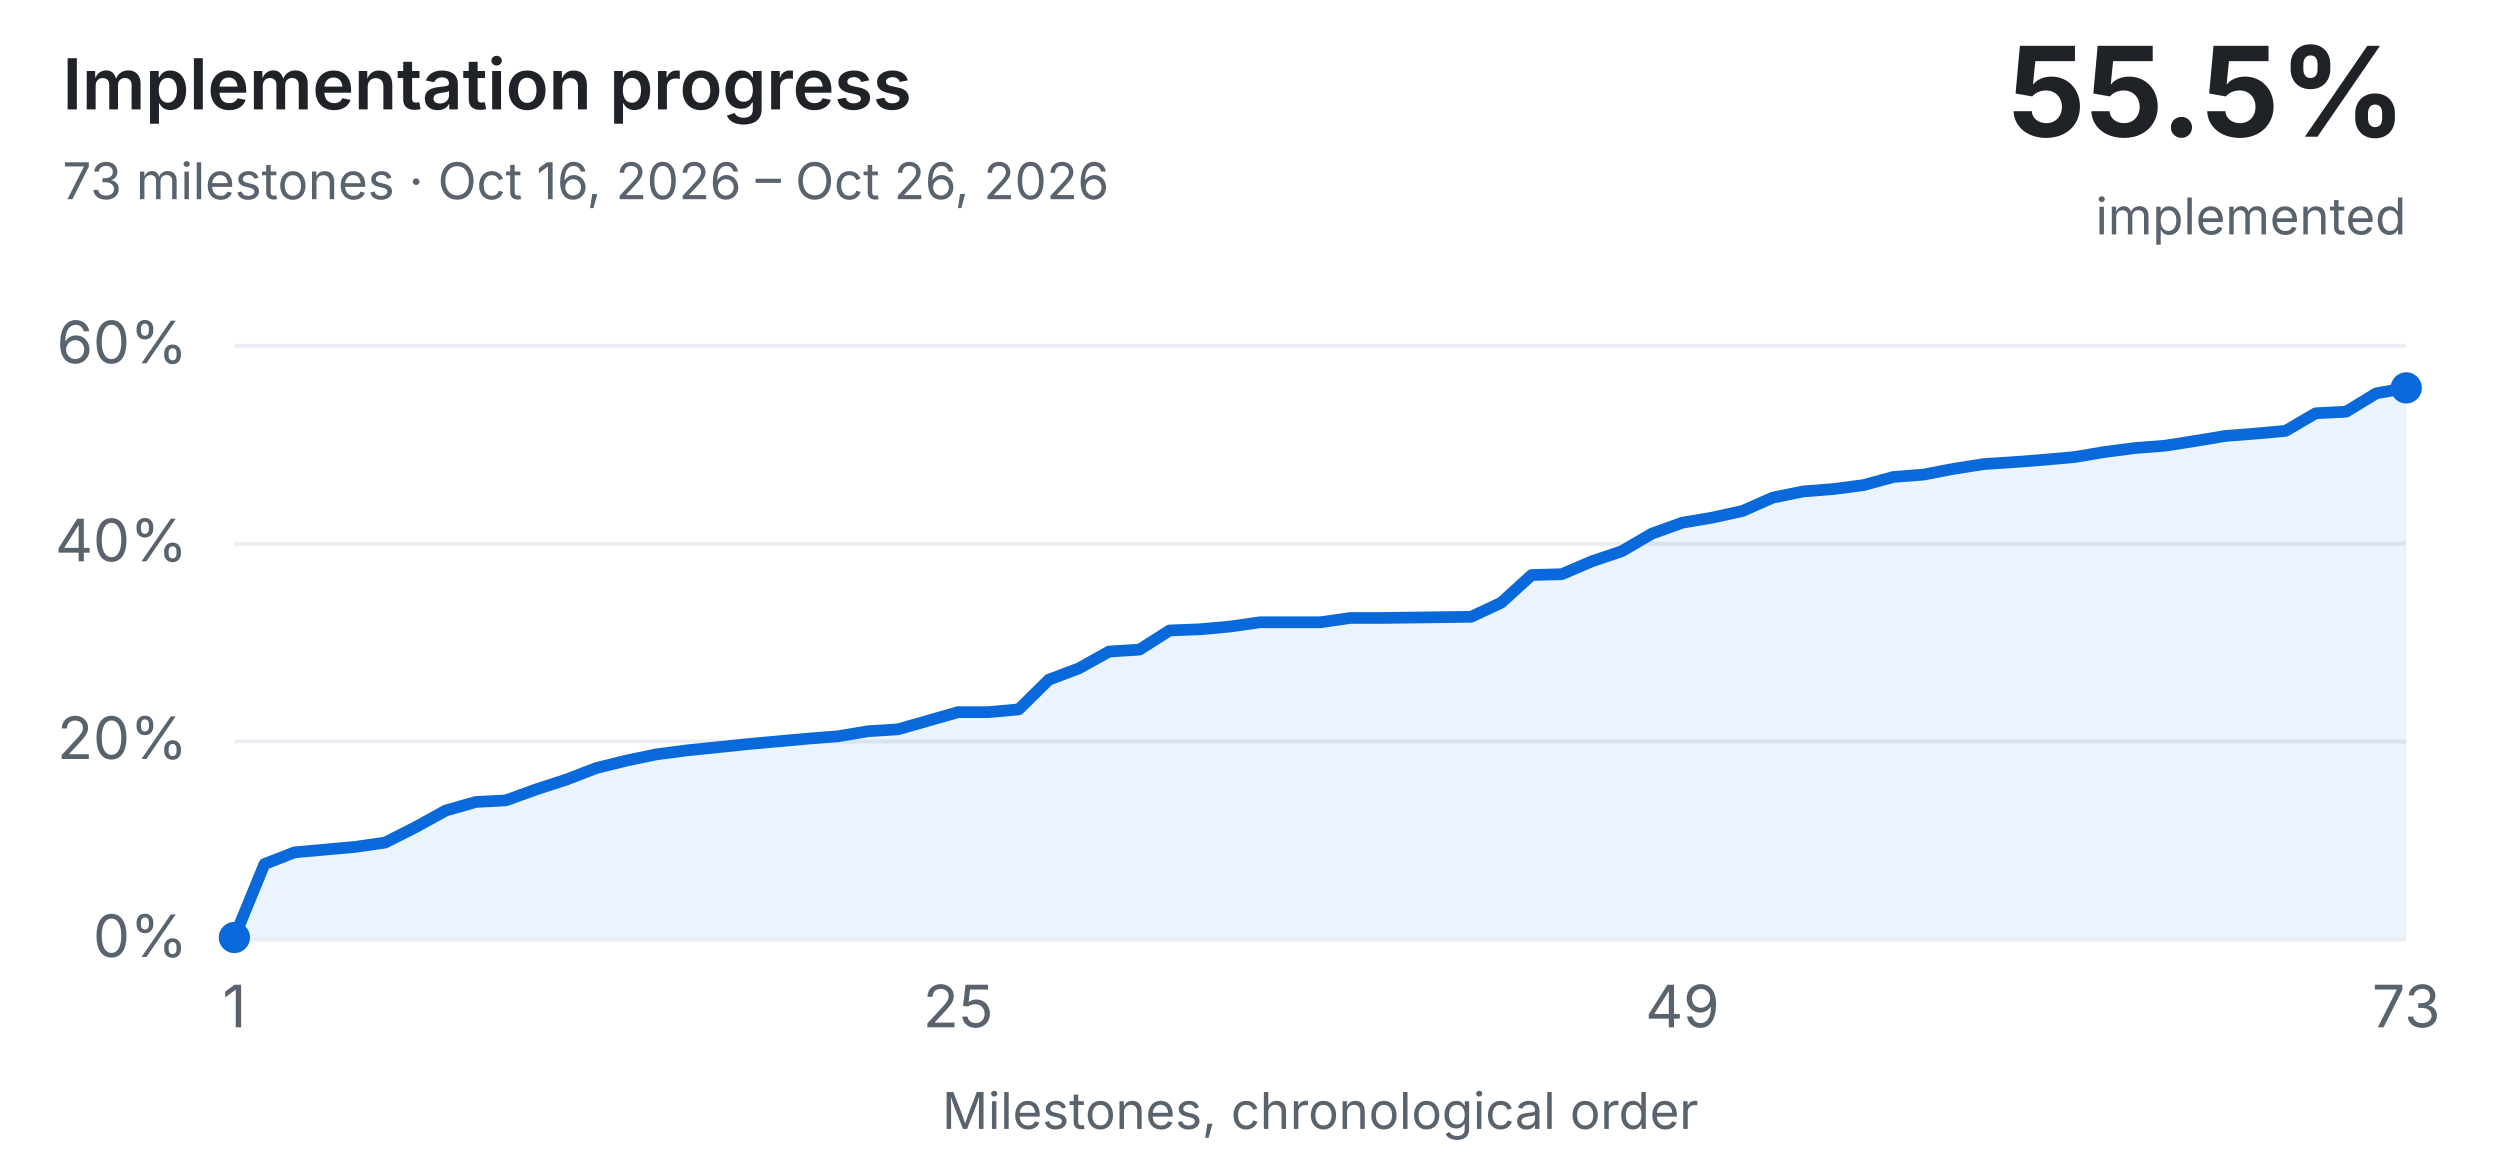
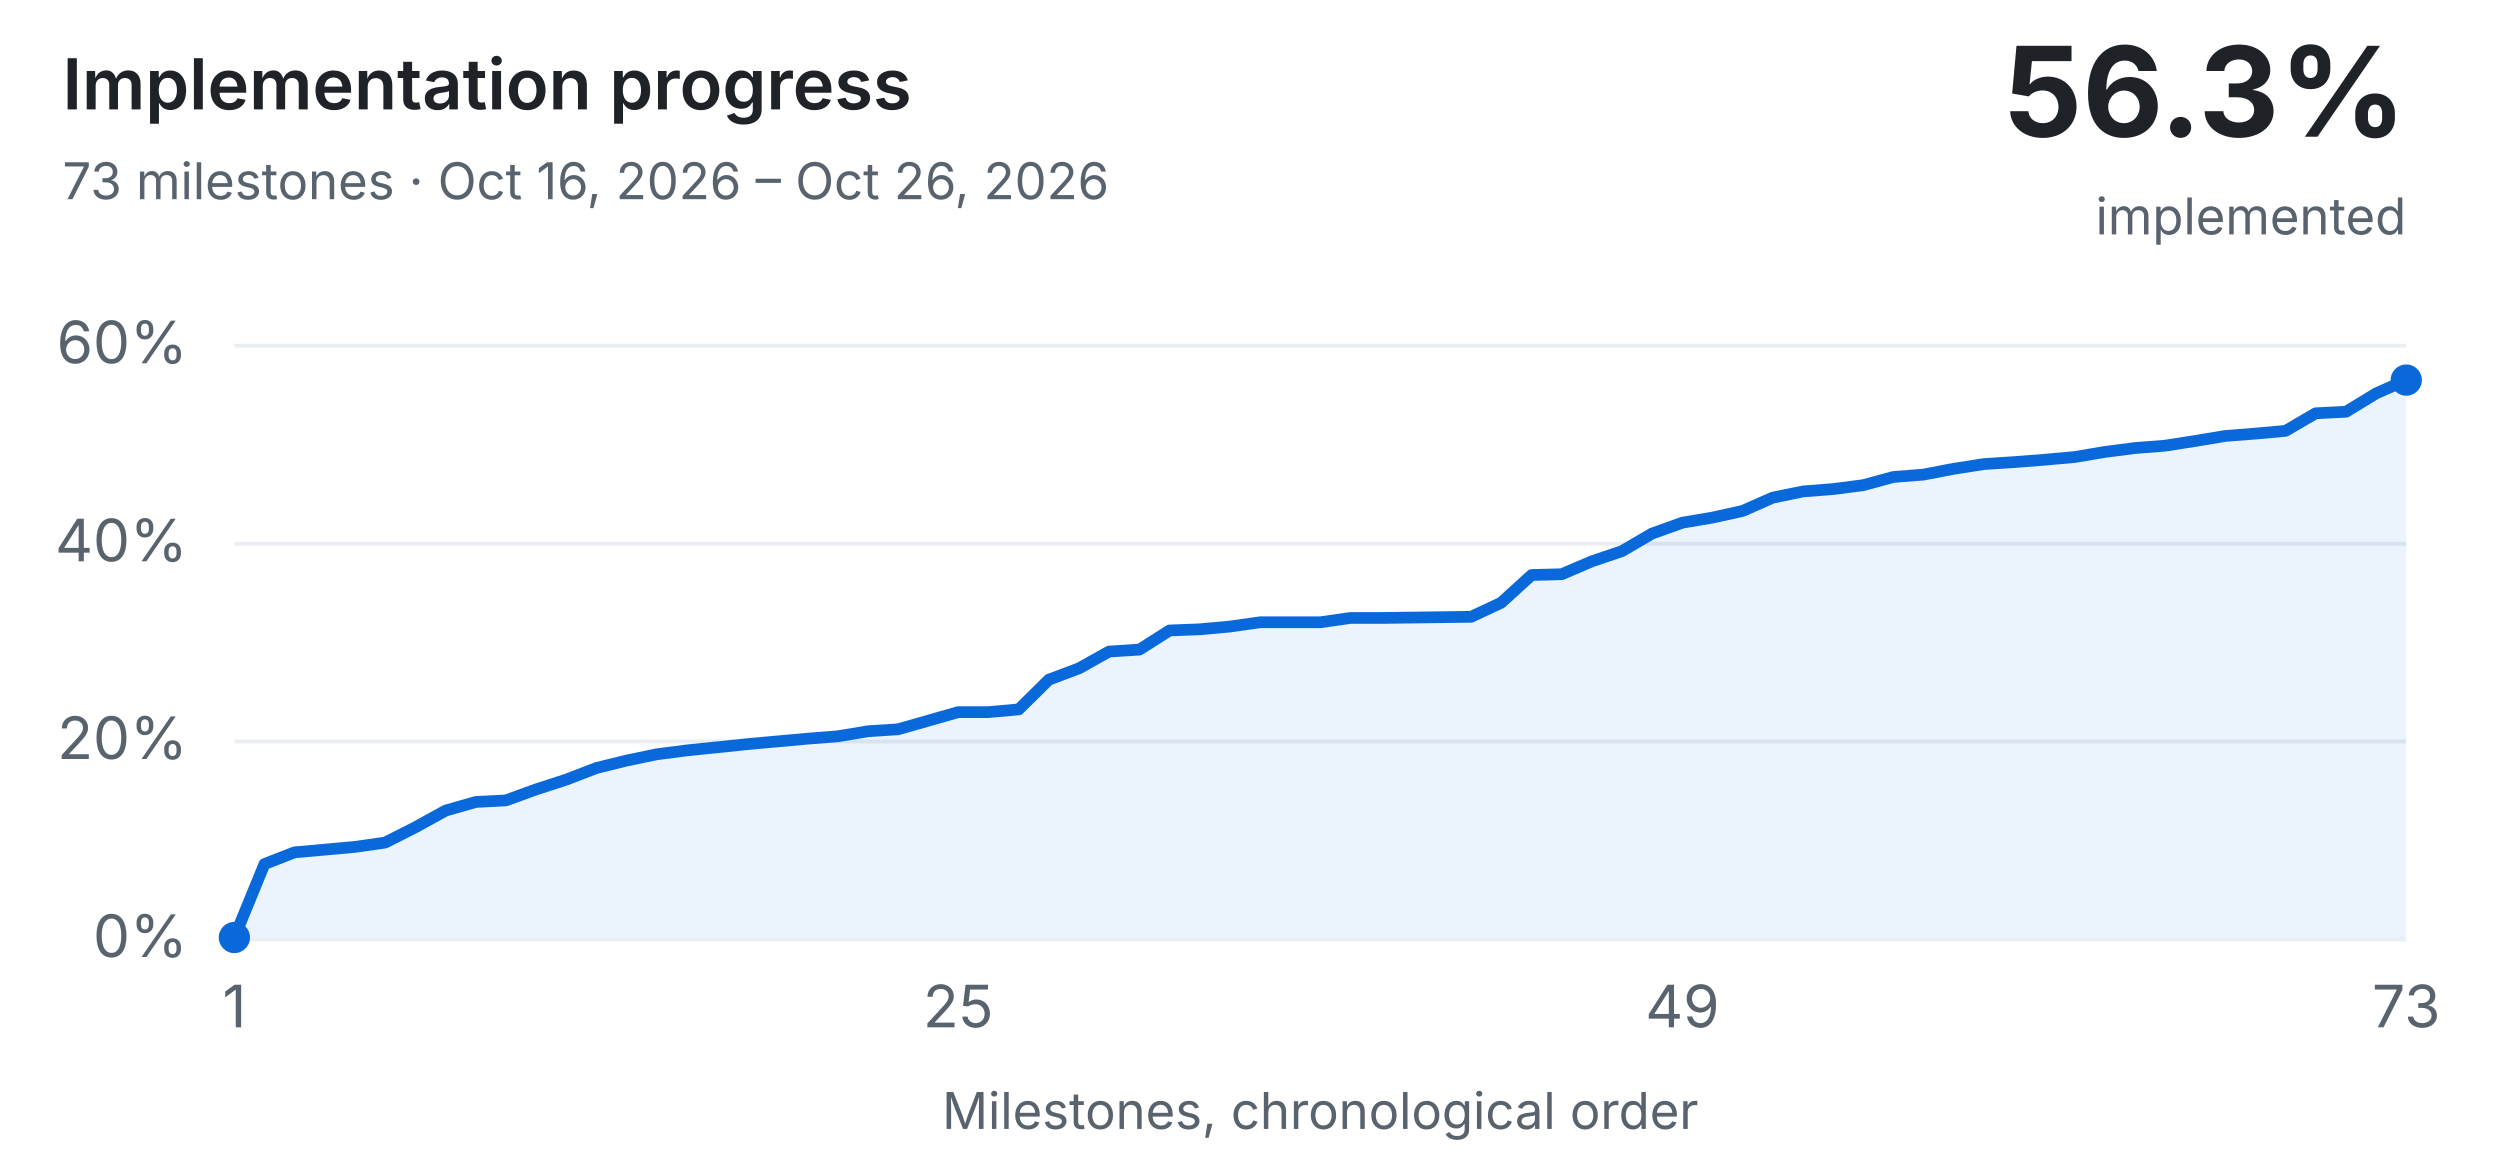
<svg xmlns="http://www.w3.org/2000/svg" width="640" height="300" viewBox="0 0 640 300" role="img" aria-labelledby="history-title history-description">
  <style>text{font:13px system-ui,-apple-system,Segoe UI,sans-serif;fill:#1f2328}.dim{fill:#59636e}.bg{fill:#eaeef2}.done{fill:#1a7f37}.part{fill:#d4a72c}.unchecked{fill:#0969da}@media (prefers-color-scheme:dark){text{fill:#e6edf3}.dim{fill:#9198a1}.bg{fill:#30363d}.done{fill:#3fb950}}</style>
  <style>
  .history-heading{font-size:18px;font-weight:600}
  .history-value{font-size:32px;font-weight:650}
  .history-axis{font-size:15px}
  .history-line{fill:none;stroke:#0969da;stroke-width:3;stroke-linecap:round;stroke-linejoin:round}
  .history-point,.history-area{fill:#0969da}
  .history-area{fill-opacity:.08}
  @media (prefers-color-scheme:dark){.history-line{stroke:#58a6ff}.history-point,.history-area{fill:#58a6ff}}
</style>
  <text class="history-heading" x="16" y="28">Implementation progress</text>
  <text class="dim" x="16" y="51">73 milestones · Oct 16, 2026 – Oct 26, 2026</text>
-   <text class="history-value" x="616" y="35" text-anchor="end">55.5%</text>
+   <text class="history-value" x="616" y="35" text-anchor="end">56.3%</text>
  <text class="dim" x="616" y="60" text-anchor="end">implemented</text>
  <rect class="bg" x="60" y="240.0" width="556" height="1" />
  <text class="dim history-axis" x="48" y="245.0" text-anchor="end">0%</text>
  <rect class="bg" x="60" y="189.3" width="556" height="1" />
  <text class="dim history-axis" x="48" y="194.3" text-anchor="end">20%</text>
  <rect class="bg" x="60" y="138.7" width="556" height="1" />
  <text class="dim history-axis" x="48" y="143.7" text-anchor="end">40%</text>
  <rect class="bg" x="60" y="88.0" width="556" height="1" />
  <text class="dim history-axis" x="48" y="93.0" text-anchor="end">60%</text>
-   <polygon class="history-area" points="60.0,240 60.0,240.0 67.7,221.2 75.4,218.2 83.2,217.5 90.9,216.8 98.6,215.7 106.3,211.8 114.1,207.5 121.8,205.3 129.5,204.9 137.2,202.1 144.9,199.6 152.7,196.6 160.4,194.7 168.1,193.1 175.8,192.1 183.6,191.3 191.3,190.5 199.0,189.8 206.7,189.1 214.4,188.5 222.2,187.2 229.9,186.7 237.6,184.5 245.3,182.3 253.1,182.3 260.8,181.6 268.5,174.0 276.2,171.1 283.9,166.8 291.7,166.3 299.4,161.4 307.1,161.1 314.8,160.4 322.6,159.3 330.3,159.3 338.0,159.3 345.7,158.2 353.4,158.2 361.2,158.1 368.9,158.0 376.6,157.9 384.3,154.3 392.1,147.2 399.8,147.0 407.5,143.7 415.2,141.1 422.9,136.6 430.7,133.8 438.4,132.5 446.1,130.8 453.8,127.4 461.6,125.8 469.3,125.2 477.0,124.2 484.7,122.1 492.4,121.5 500.2,120.0 507.9,118.8 515.6,118.3 523.3,117.7 531.1,117.0 538.8,115.7 546.5,114.7 554.2,114.1 561.9,112.9 569.7,111.6 577.4,111.0 585.1,110.3 592.8,105.8 600.6,105.4 608.3,100.7 616.0,99.3 616.0,240" />
-   <polyline class="history-line" points="60.0,240.0 67.7,221.2 75.4,218.2 83.2,217.5 90.9,216.8 98.6,215.7 106.3,211.8 114.1,207.5 121.8,205.3 129.5,204.9 137.2,202.1 144.9,199.6 152.7,196.6 160.4,194.7 168.1,193.1 175.8,192.1 183.6,191.3 191.3,190.5 199.0,189.8 206.7,189.1 214.4,188.5 222.2,187.2 229.9,186.7 237.6,184.5 245.3,182.3 253.1,182.3 260.8,181.6 268.5,174.0 276.2,171.1 283.9,166.8 291.7,166.3 299.4,161.4 307.1,161.1 314.8,160.4 322.6,159.3 330.3,159.3 338.0,159.3 345.7,158.2 353.4,158.2 361.2,158.1 368.9,158.0 376.6,157.9 384.3,154.3 392.1,147.2 399.8,147.0 407.5,143.7 415.2,141.1 422.9,136.6 430.7,133.8 438.4,132.5 446.1,130.8 453.8,127.4 461.6,125.8 469.3,125.2 477.0,124.2 484.7,122.1 492.4,121.5 500.2,120.0 507.9,118.8 515.6,118.3 523.3,117.7 531.1,117.0 538.8,115.7 546.5,114.7 554.2,114.1 561.9,112.9 569.7,111.6 577.4,111.0 585.1,110.3 592.8,105.8 600.6,105.4 608.3,100.7 616.0,99.3" />
+   <polygon class="history-area" points="60.0,240 60.0,240.0 67.7,221.2 75.4,218.2 83.2,217.5 90.9,216.8 98.6,215.7 106.3,211.8 114.1,207.5 121.8,205.3 129.5,204.9 137.2,202.1 144.9,199.6 152.7,196.6 160.4,194.7 168.1,193.1 175.8,192.1 183.6,191.3 191.3,190.5 199.0,189.8 206.7,189.1 214.4,188.5 222.2,187.2 229.9,186.7 237.6,184.5 245.3,182.3 253.1,182.3 260.8,181.6 268.5,174.0 276.2,171.1 283.9,166.8 291.7,166.3 299.4,161.4 307.1,161.1 314.8,160.4 322.6,159.3 330.3,159.3 338.0,159.3 345.7,158.2 353.4,158.2 361.2,158.1 368.9,158.0 376.6,157.9 384.3,154.3 392.1,147.2 399.8,147.0 407.5,143.7 415.2,141.1 422.9,136.6 430.7,133.8 438.4,132.5 446.1,130.8 453.8,127.4 461.6,125.8 469.3,125.2 477.0,124.2 484.7,122.1 492.4,121.5 500.2,120.0 507.9,118.8 515.6,118.3 523.3,117.7 531.1,117.0 538.8,115.7 546.5,114.7 554.2,114.1 561.9,112.9 569.7,111.6 577.4,111.0 585.1,110.3 592.8,105.8 600.6,105.4 608.3,100.7 616.0,97.3 616.0,240" />
+   <polyline class="history-line" points="60.0,240.0 67.7,221.2 75.4,218.2 83.2,217.5 90.9,216.8 98.6,215.7 106.3,211.8 114.1,207.5 121.8,205.3 129.5,204.9 137.2,202.1 144.9,199.6 152.7,196.6 160.4,194.7 168.1,193.1 175.8,192.1 183.6,191.3 191.3,190.5 199.0,189.8 206.7,189.1 214.4,188.5 222.2,187.2 229.9,186.7 237.6,184.5 245.3,182.3 253.1,182.3 260.8,181.6 268.5,174.0 276.2,171.1 283.9,166.8 291.7,166.3 299.4,161.4 307.1,161.1 314.8,160.4 322.6,159.3 330.3,159.3 338.0,159.3 345.7,158.2 353.4,158.2 361.2,158.1 368.9,158.0 376.6,157.9 384.3,154.3 392.1,147.2 399.8,147.0 407.5,143.7 415.2,141.1 422.9,136.6 430.7,133.8 438.4,132.5 446.1,130.8 453.8,127.4 461.6,125.8 469.3,125.2 477.0,124.2 484.7,122.1 492.4,121.5 500.2,120.0 507.9,118.8 515.6,118.3 523.3,117.7 531.1,117.0 538.8,115.7 546.5,114.7 554.2,114.1 561.9,112.9 569.7,111.6 577.4,111.0 585.1,110.3 592.8,105.8 600.6,105.4 608.3,100.7 616.0,97.3" />
  <circle class="history-point" cx="60.0" cy="240.0" r="4" />
  <circle fill="transparent" cx="67.7" cy="221.2" r="3" />
  <circle fill="transparent" cx="75.4" cy="218.2" r="3" />
  <circle fill="transparent" cx="83.2" cy="217.5" r="3" />
  <circle fill="transparent" cx="90.9" cy="216.8" r="3" />
  <circle fill="transparent" cx="98.6" cy="215.7" r="3" />
  <circle fill="transparent" cx="106.3" cy="211.8" r="3" />
  <circle fill="transparent" cx="114.1" cy="207.5" r="3" />
  <circle fill="transparent" cx="121.8" cy="205.3" r="3" />
  <circle fill="transparent" cx="129.5" cy="204.9" r="3" />
  <circle fill="transparent" cx="137.2" cy="202.1" r="3" />
  <circle fill="transparent" cx="144.9" cy="199.6" r="3" />
  <circle fill="transparent" cx="152.7" cy="196.6" r="3" />
  <circle fill="transparent" cx="160.4" cy="194.7" r="3" />
  <circle fill="transparent" cx="168.1" cy="193.1" r="3" />
  <circle fill="transparent" cx="175.8" cy="192.1" r="3" />
  <circle fill="transparent" cx="183.6" cy="191.3" r="3" />
  <circle fill="transparent" cx="191.3" cy="190.5" r="3" />
  <circle fill="transparent" cx="199.0" cy="189.8" r="3" />
  <circle fill="transparent" cx="206.7" cy="189.1" r="3" />
  <circle fill="transparent" cx="214.4" cy="188.5" r="3" />
  <circle fill="transparent" cx="222.2" cy="187.2" r="3" />
  <circle fill="transparent" cx="229.9" cy="186.7" r="3" />
  <circle fill="transparent" cx="237.6" cy="184.5" r="3" />
  <circle fill="transparent" cx="245.3" cy="182.3" r="3" />
  <circle fill="transparent" cx="253.1" cy="182.3" r="3" />
  <circle fill="transparent" cx="260.8" cy="181.6" r="3" />
  <circle fill="transparent" cx="268.5" cy="174.0" r="3" />
  <circle fill="transparent" cx="276.2" cy="171.1" r="3" />
  <circle fill="transparent" cx="283.9" cy="166.8" r="3" />
  <circle fill="transparent" cx="291.7" cy="166.3" r="3" />
  <circle fill="transparent" cx="299.4" cy="161.4" r="3" />
  <circle fill="transparent" cx="307.1" cy="161.1" r="3" />
  <circle fill="transparent" cx="314.8" cy="160.4" r="3" />
  <circle fill="transparent" cx="322.6" cy="159.3" r="3" />
  <circle fill="transparent" cx="330.3" cy="159.3" r="3" />
  <circle fill="transparent" cx="338.0" cy="159.3" r="3" />
  <circle fill="transparent" cx="345.7" cy="158.2" r="3" />
  <circle fill="transparent" cx="353.4" cy="158.2" r="3" />
  <circle fill="transparent" cx="361.2" cy="158.1" r="3" />
  <circle fill="transparent" cx="368.9" cy="158.0" r="3" />
  <circle fill="transparent" cx="376.6" cy="157.9" r="3" />
  <circle fill="transparent" cx="384.3" cy="154.3" r="3" />
  <circle fill="transparent" cx="392.1" cy="147.2" r="3" />
  <circle fill="transparent" cx="399.8" cy="147.0" r="3" />
  <circle fill="transparent" cx="407.5" cy="143.7" r="3" />
  <circle fill="transparent" cx="415.2" cy="141.1" r="3" />
  <circle fill="transparent" cx="422.9" cy="136.6" r="3" />
  <circle fill="transparent" cx="430.7" cy="133.8" r="3" />
  <circle fill="transparent" cx="438.4" cy="132.5" r="3" />
  <circle fill="transparent" cx="446.1" cy="130.8" r="3" />
  <circle fill="transparent" cx="453.8" cy="127.4" r="3" />
  <circle fill="transparent" cx="461.6" cy="125.8" r="3" />
  <circle fill="transparent" cx="469.3" cy="125.2" r="3" />
  <circle fill="transparent" cx="477.0" cy="124.2" r="3" />
  <circle fill="transparent" cx="484.7" cy="122.1" r="3" />
  <circle fill="transparent" cx="492.4" cy="121.5" r="3" />
  <circle fill="transparent" cx="500.2" cy="120.0" r="3" />
  <circle fill="transparent" cx="507.9" cy="118.8" r="3" />
  <circle fill="transparent" cx="515.6" cy="118.3" r="3" />
  <circle fill="transparent" cx="523.3" cy="117.7" r="3" />
  <circle fill="transparent" cx="531.1" cy="117.0" r="3" />
  <circle fill="transparent" cx="538.8" cy="115.7" r="3" />
  <circle fill="transparent" cx="546.5" cy="114.7" r="3" />
  <circle fill="transparent" cx="554.2" cy="114.1" r="3" />
  <circle fill="transparent" cx="561.9" cy="112.9" r="3" />
  <circle fill="transparent" cx="569.7" cy="111.6" r="3" />
  <circle fill="transparent" cx="577.4" cy="111.0" r="3" />
  <circle fill="transparent" cx="585.1" cy="110.3" r="3" />
  <circle fill="transparent" cx="592.8" cy="105.8" r="3" />
  <circle fill="transparent" cx="600.6" cy="105.4" r="3" />
  <circle fill="transparent" cx="608.3" cy="100.7" r="3" />
-   <circle class="history-point" cx="616.0" cy="99.3" r="4" />
+   <circle class="history-point" cx="616.0" cy="97.3" r="4" />
  <text class="dim history-axis" x="60.0" y="263" text-anchor="middle">1</text>
  <text class="dim history-axis" x="245.3" y="263" text-anchor="middle">25</text>
  <text class="dim history-axis" x="430.7" y="263" text-anchor="middle">49</text>
  <text class="dim history-axis" x="616.0" y="263" text-anchor="middle">73</text>
  <text class="dim" x="338" y="289" text-anchor="middle">Milestones, chronological order</text>
</svg>
